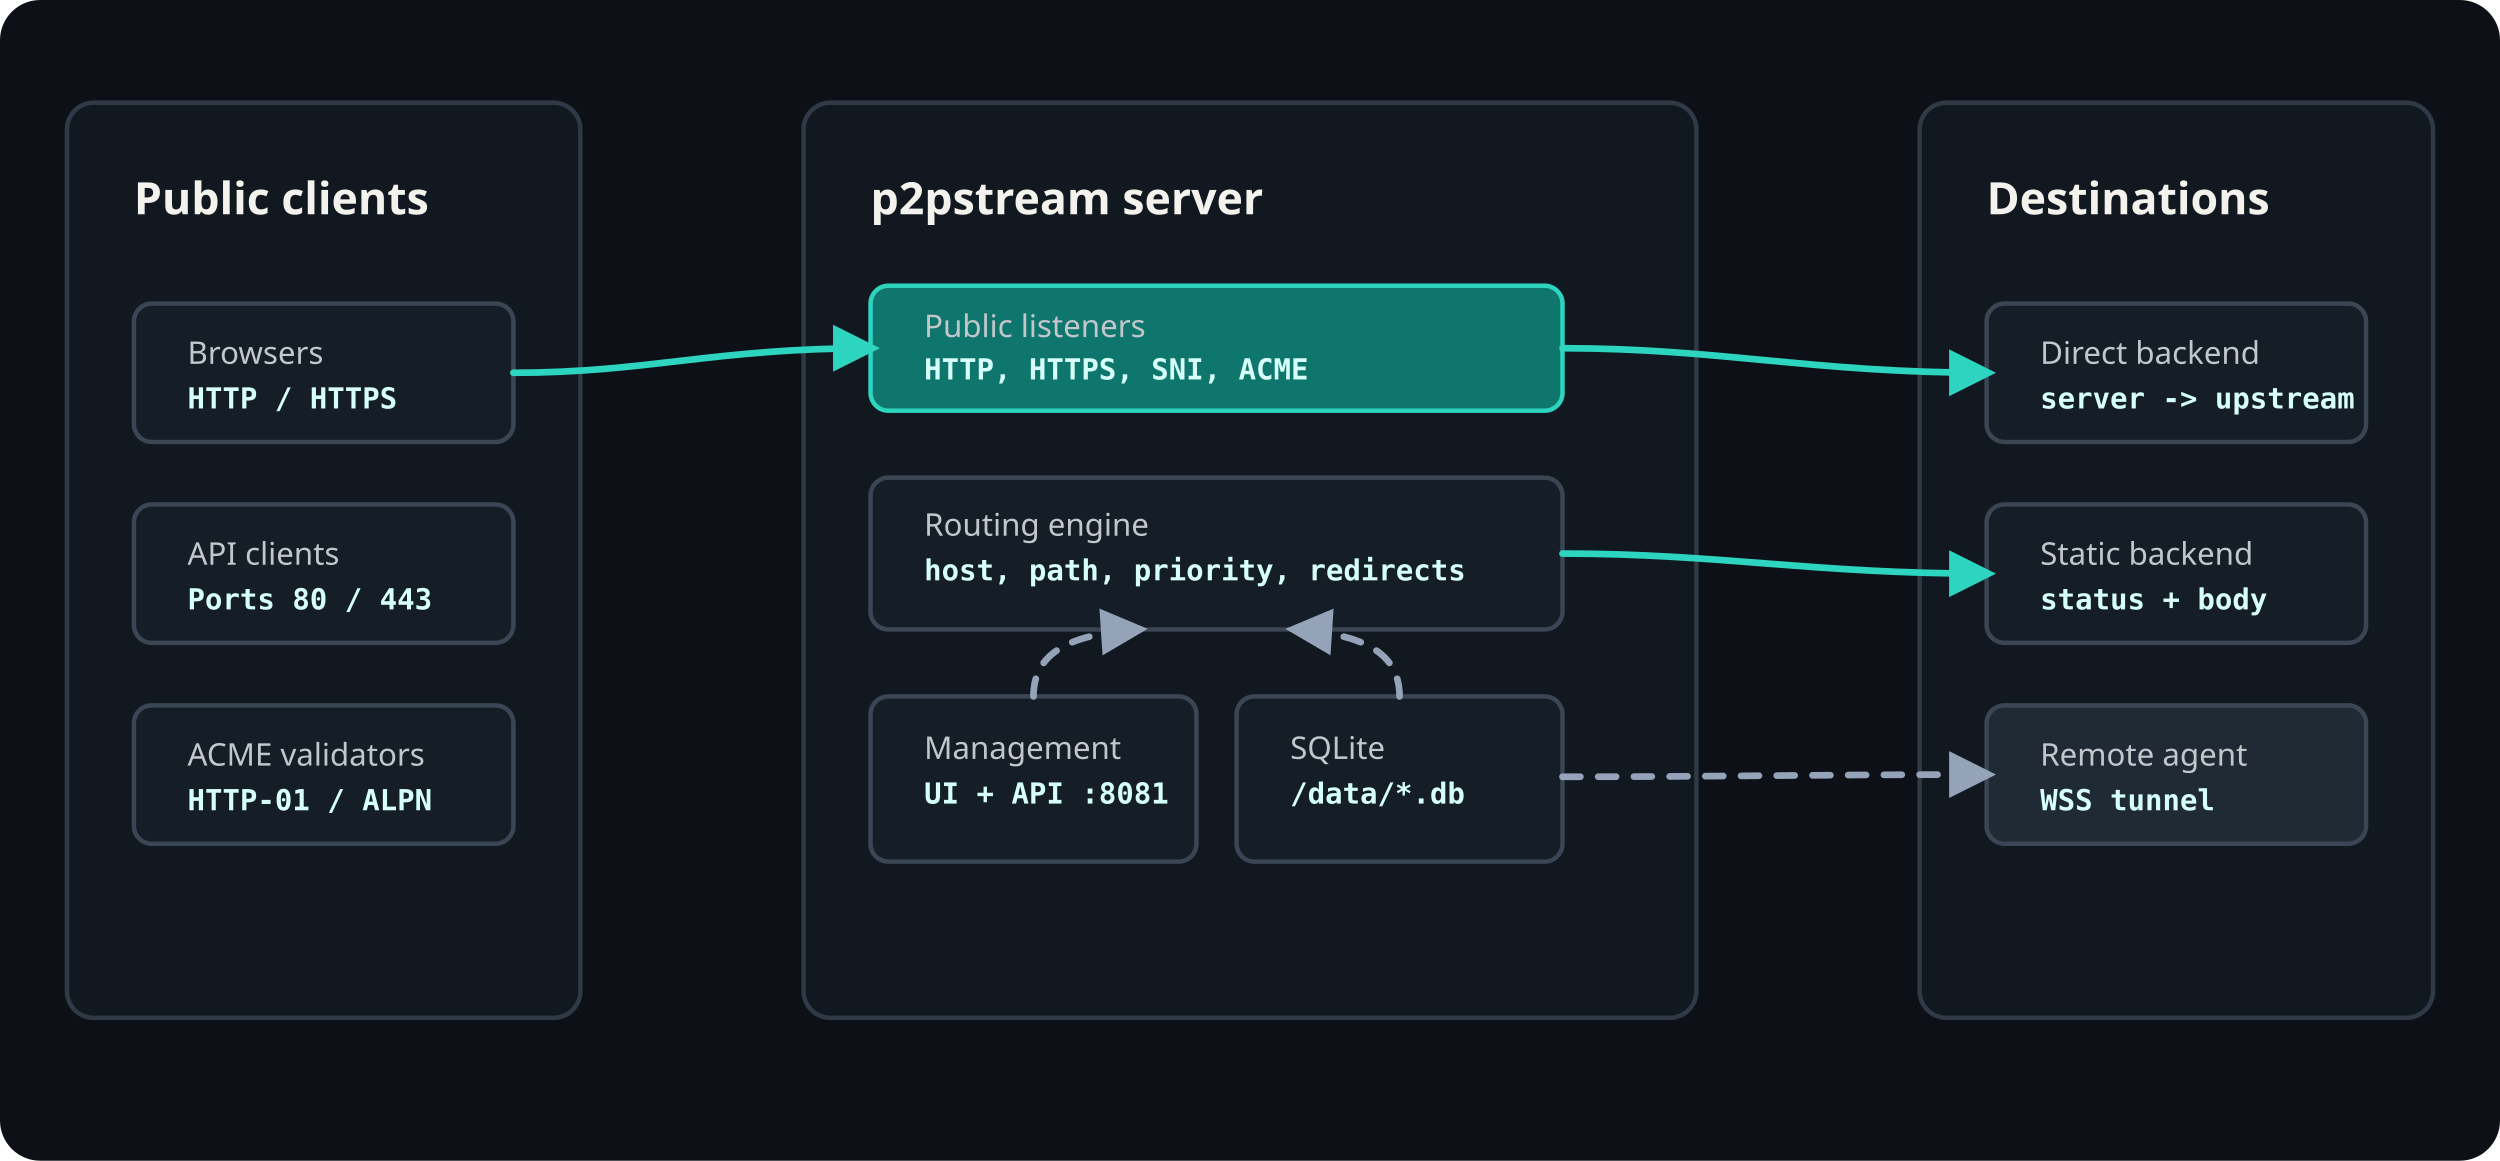
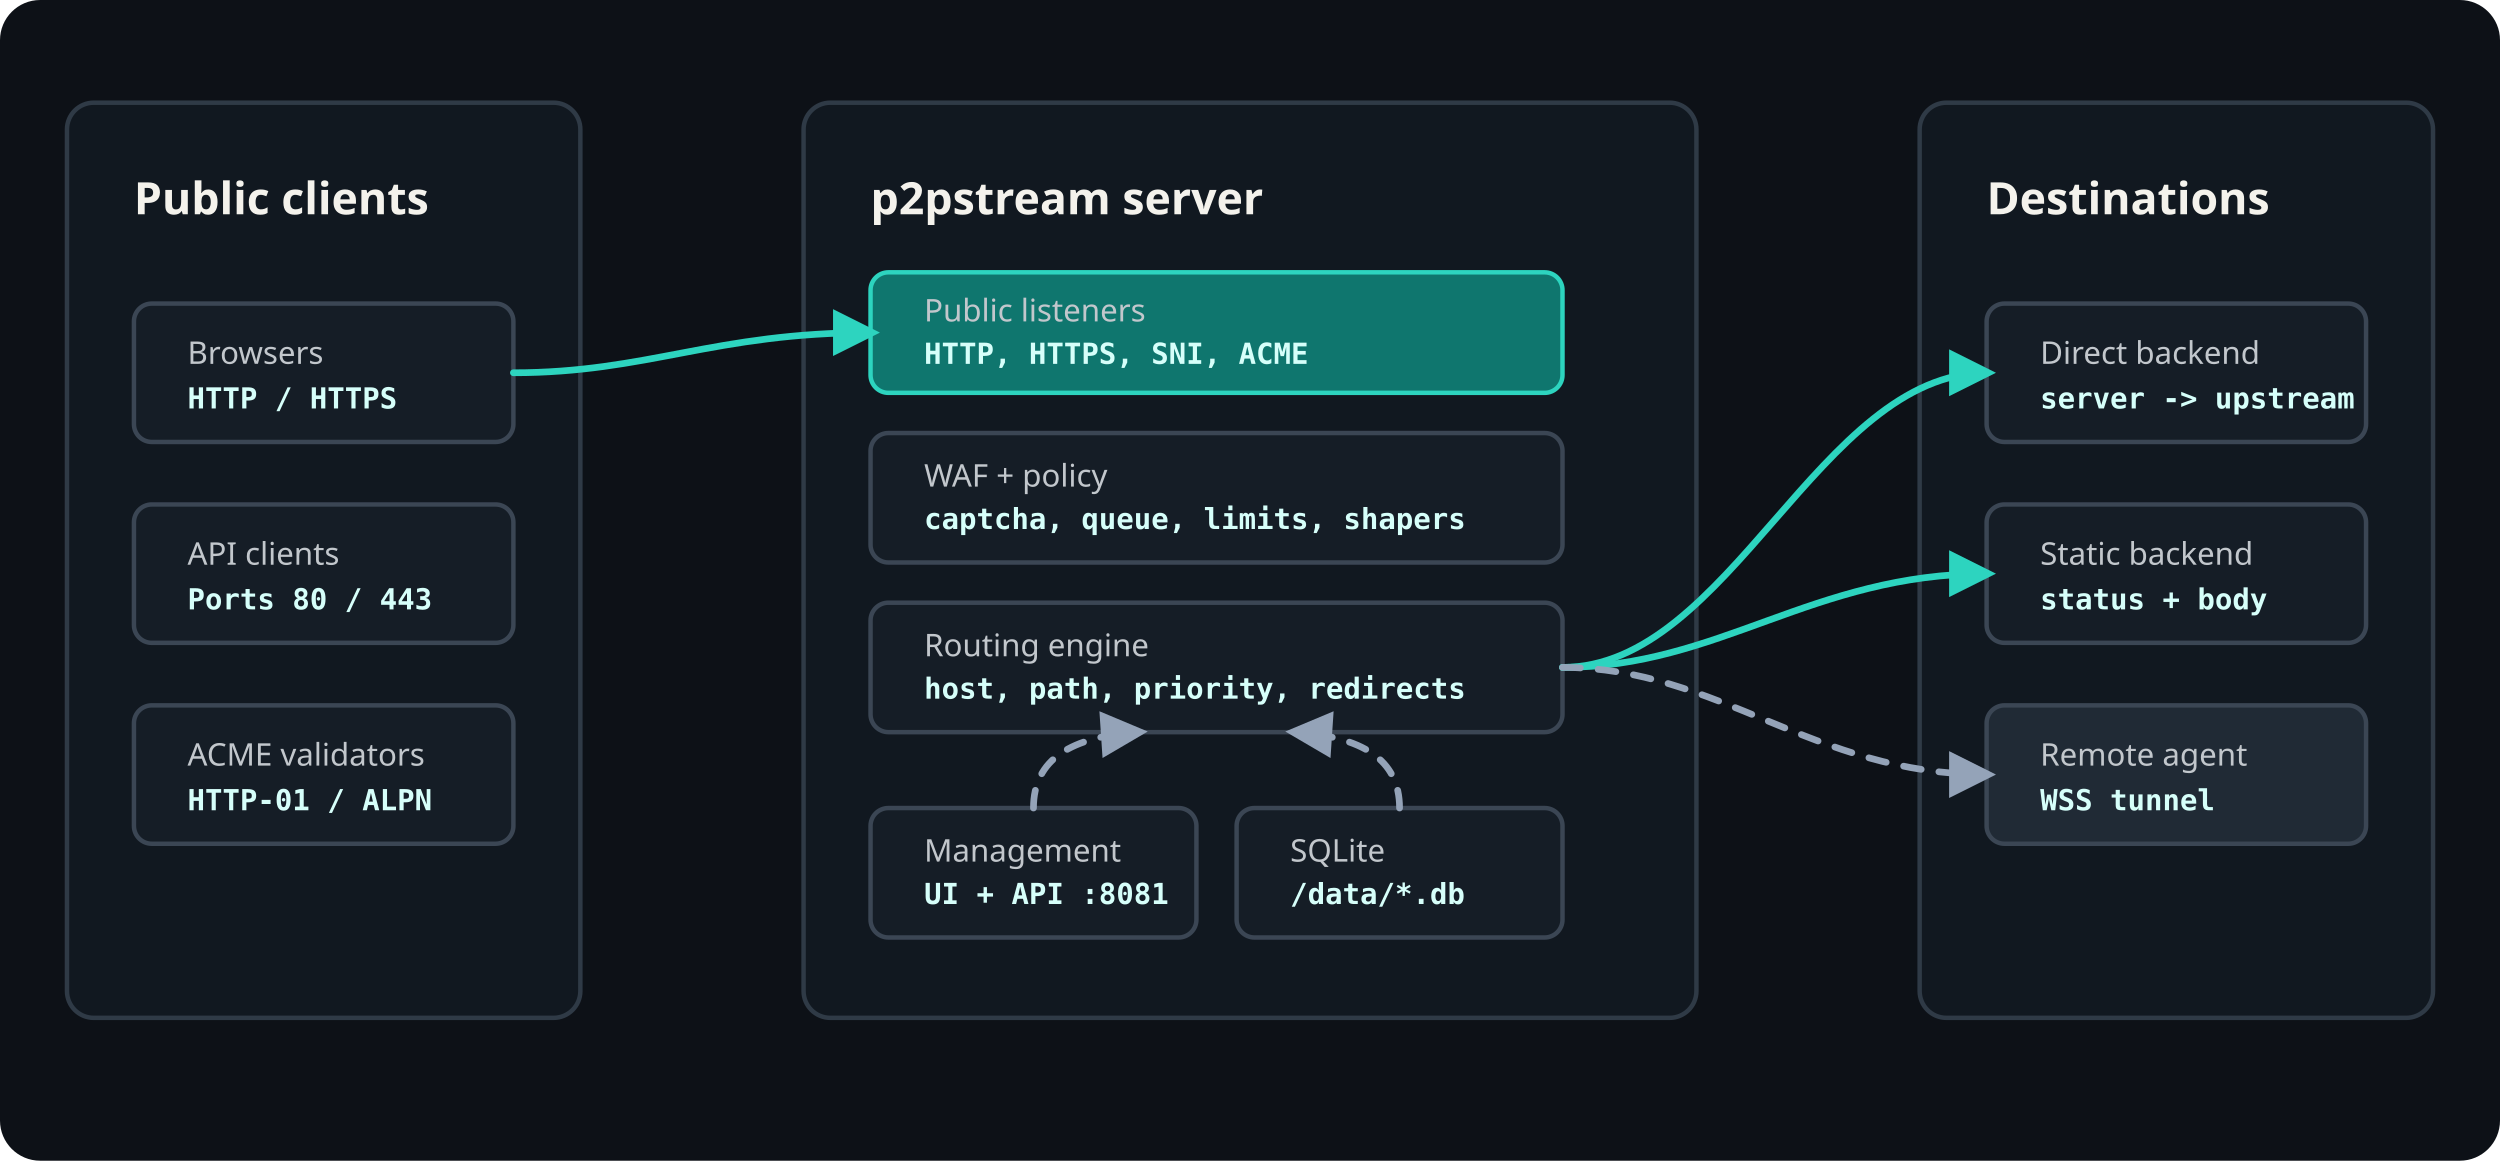
<svg xmlns="http://www.w3.org/2000/svg" viewBox="0 0 1120 520" role="img" aria-labelledby="title desc">
  <defs>
    <style>
      .bg { fill: #0d1117; }
      .panel { fill: #111820; stroke: #2f3a46; stroke-width: 2; }
      .box { fill: #151d26; stroke: #3b4654; stroke-width: 2; }
      .accent { fill: #0f766e; stroke: #2dd4bf; stroke-width: 2; }
      .muted { fill: #202a35; stroke: #3b4654; stroke-width: 2; }
      .text { fill: #f4f2ec; font: 700 20px ui-sans-serif, system-ui, sans-serif; }
      .small { fill: #c2c7cc; font: 500 14px ui-sans-serif, system-ui, sans-serif; }
      .mono { fill: #d6fffa; font: 600 13px ui-monospace, SFMono-Regular, Consolas, monospace; }
      .line { fill: none; stroke: #2dd4bf; stroke-width: 3; stroke-linecap: round; stroke-linejoin: round; }
      .line2 { fill: none; stroke: #94a3b8; stroke-width: 3; stroke-linecap: round; stroke-linejoin: round; stroke-dasharray: 8 8; }
    </style>
    <marker id="arrow" viewBox="0 0 10 10" refX="8" refY="5" markerWidth="7" markerHeight="7" orient="auto-start-reverse">
      <path d="M 0 0 L 10 5 L 0 10 z" fill="#2dd4bf" />
    </marker>
    <marker id="arrow2" viewBox="0 0 10 10" refX="8" refY="5" markerWidth="7" markerHeight="7" orient="auto-start-reverse">
      <path d="M 0 0 L 10 5 L 0 10 z" fill="#94a3b8" />
    </marker>
  </defs>
  <rect class="bg" width="1120" height="520" rx="18" />
  <rect class="panel" x="30" y="46" width="230" height="410" rx="12" />
  <text class="text" x="60" y="96">Public clients</text>
  <rect class="box" x="60" y="136" width="170" height="62" rx="8" />
  <text class="small" x="84" y="163">Browsers</text>
  <text class="mono" x="84" y="183">HTTP / HTTPS</text>
  <rect class="box" x="60" y="226" width="170" height="62" rx="8" />
  <text class="small" x="84" y="253">API clients</text>
  <text class="mono" x="84" y="273">Ports 80 / 443</text>
  <rect class="box" x="60" y="316" width="170" height="62" rx="8" />
  <text class="small" x="84" y="343">ACME validators</text>
  <text class="mono" x="84" y="363">HTTP-01 / ALPN</text>
  <rect class="panel" x="360" y="46" width="400" height="410" rx="12" />
  <text class="text" x="390" y="96">p2pstream server</text>
-   <rect class="accent" x="390" y="128" width="310" height="56" rx="8" />
-   <text class="small" x="414" y="151">Public listeners</text>
-   <text class="mono" x="414" y="170">HTTP, HTTPS, SNI, ACME</text>
-   <rect class="box" x="390" y="214" width="310" height="68" rx="8" />
-   <text class="small" x="414" y="240">Routing engine</text>
-   <text class="mono" x="414" y="260">host, path, priority, redirects</text>
-   <rect class="box" x="390" y="312" width="146" height="74" rx="8" />
-   <text class="small" x="414" y="340">Management</text>
-   <text class="mono" x="414" y="360">UI + API :8081</text>
-   <rect class="box" x="554" y="312" width="146" height="74" rx="8" />
-   <text class="small" x="578" y="340">SQLite</text>
-   <text class="mono" x="578" y="360">/data/*.db</text>
+   <rect class="accent" x="390" y="122" width="310" height="54" rx="8" />
+   <text class="small" x="414" y="144">Public listeners</text>
+   <text class="mono" x="414" y="163">HTTP, HTTPS, SNI, ACME</text>
+   <rect class="box" x="390" y="194" width="310" height="58" rx="8" />
+   <text class="small" x="414" y="218">WAF + policy</text>
+   <text class="mono" x="414" y="237">captcha, queue, limits, shapers</text>
+   <rect class="box" x="390" y="270" width="310" height="58" rx="8" />
+   <text class="small" x="414" y="294">Routing engine</text>
+   <text class="mono" x="414" y="313">host, path, priority, redirects</text>
+   <rect class="box" x="390" y="362" width="146" height="58" rx="8" />
+   <text class="small" x="414" y="386">Management</text>
+   <text class="mono" x="414" y="405">UI + API :8081</text>
+   <rect class="box" x="554" y="362" width="146" height="58" rx="8" />
+   <text class="small" x="578" y="386">SQLite</text>
+   <text class="mono" x="578" y="405">/data/*.db</text>
  <rect class="panel" x="860" y="46" width="230" height="410" rx="12" />
  <text class="text" x="890" y="96">Destinations</text>
  <rect class="box" x="890" y="136" width="170" height="62" rx="8" />
  <text class="small" x="914" y="163">Direct backend</text>
  <text class="mono" x="914" y="183">server -&gt; upstream</text>
  <rect class="box" x="890" y="226" width="170" height="62" rx="8" />
  <text class="small" x="914" y="253">Static backend</text>
  <text class="mono" x="914" y="273">status + body</text>
  <rect class="muted" x="890" y="316" width="170" height="62" rx="8" />
  <text class="small" x="914" y="343">Remote agent</text>
  <text class="mono" x="914" y="363">WSS tunnel</text>
-   <path class="line" d="M 230 167 C 290 167, 320 156, 390 156" marker-end="url(#arrow)" />
-   <path class="line" d="M 700 156 C 770 156, 812 167, 890 167" marker-end="url(#arrow)" />
-   <path class="line" d="M 700 248 C 770 248, 812 257, 890 257" marker-end="url(#arrow)" />
-   <path class="line2" d="M 700 348 C 770 348, 812 347, 890 347" marker-end="url(#arrow2)" />
-   <path class="line2" d="M 463 312 C 463 292, 480 284, 510 282" marker-end="url(#arrow2)" />
-   <path class="line2" d="M 627 312 C 627 292, 610 284, 580 282" marker-end="url(#arrow2)" />
+   <path class="line" d="M 230 167 C 290 167, 320 149, 390 149" marker-end="url(#arrow)" />
+   <path class="line" d="M 700 299 C 775 299, 815 167, 890 167" marker-end="url(#arrow)" />
+   <path class="line" d="M 700 299 C 770 299, 812 257, 890 257" marker-end="url(#arrow)" />
+   <path class="line2" d="M 700 299 C 770 299, 812 347, 890 347" marker-end="url(#arrow2)" />
+   <path class="line2" d="M 463 362 C 463 340, 480 330, 510 328" marker-end="url(#arrow2)" />
+   <path class="line2" d="M 627 362 C 627 340, 610 330, 580 328" marker-end="url(#arrow2)" />
</svg>
